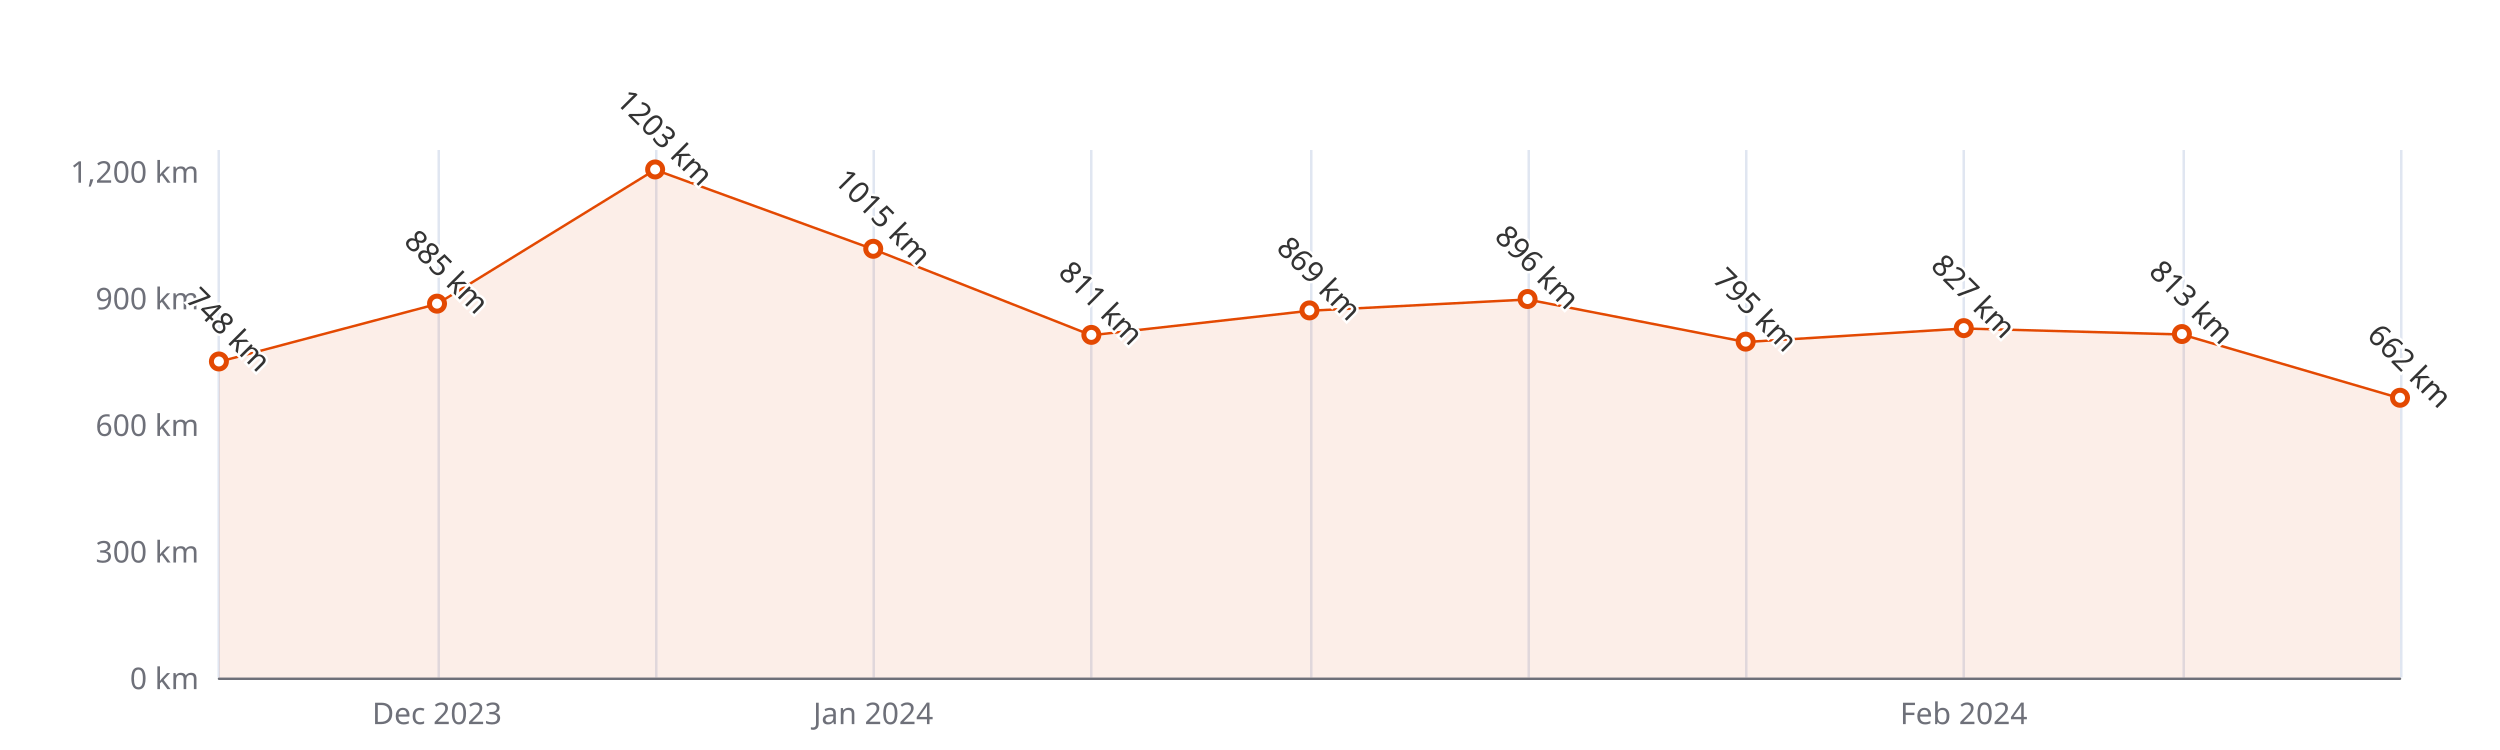
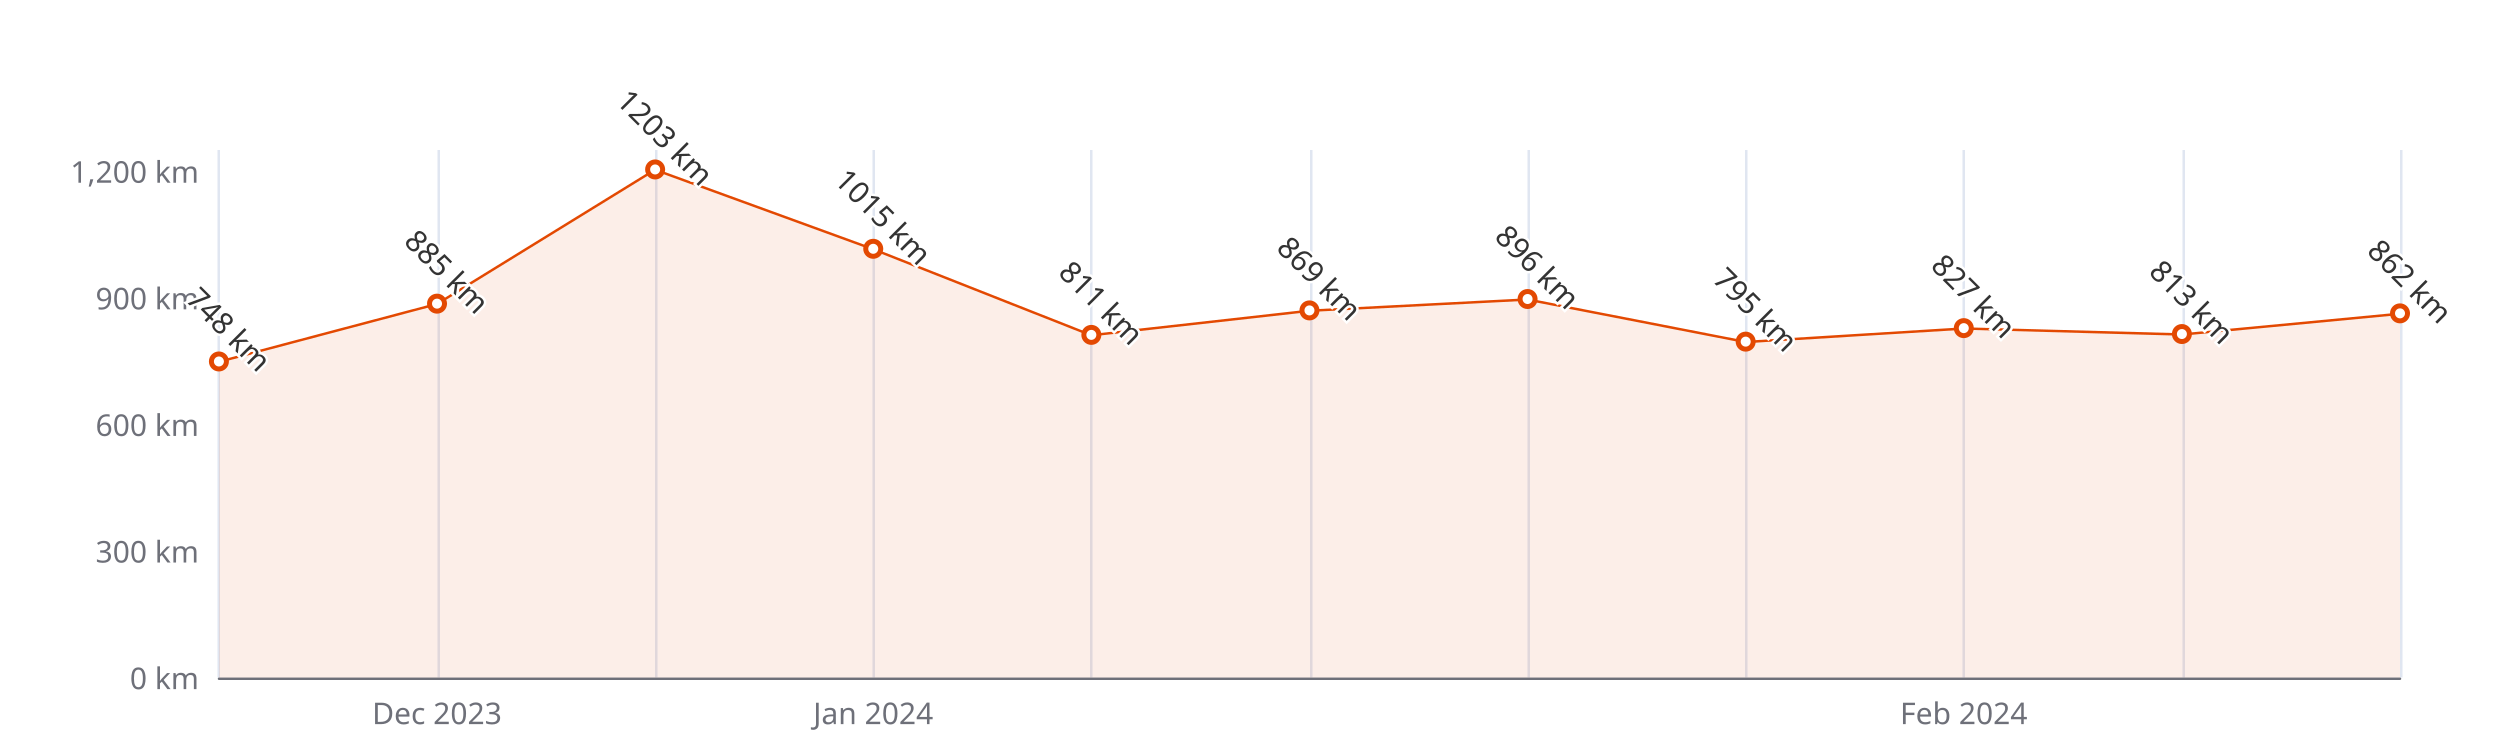
<svg xmlns="http://www.w3.org/2000/svg" width="1000" height="300" version="1.1" baseProfile="full" viewBox="0 0 1000 300">
  <rect width="1000" height="300" x="0" y="0" id="0" fill="#ffffff" />
  <path d="M87.5 60L87.5 271" fill="none" stroke="#E0E6F1" />
  <path d="M175.5 60L175.5 271" fill="none" stroke="#E0E6F1" />
  <path d="M262.5 60L262.5 271" fill="none" stroke="#E0E6F1" />
  <path d="M349.5 60L349.5 271" fill="none" stroke="#E0E6F1" />
  <path d="M436.5 60L436.5 271" fill="none" stroke="#E0E6F1" />
  <path d="M524.5 60L524.5 271" fill="none" stroke="#E0E6F1" />
  <path d="M611.5 60L611.5 271" fill="none" stroke="#E0E6F1" />
  <path d="M698.5 60L698.5 271" fill="none" stroke="#E0E6F1" />
  <path d="M785.5 60L785.5 271" fill="none" stroke="#E0E6F1" />
  <path d="M873.5 60L873.5 271" fill="none" stroke="#E0E6F1" />
  <path d="M960.5 60L960.5 271" fill="none" stroke="#E0E6F1" />
  <path d="M87.6 271.5L960 271.5" fill="none" stroke="#6E7079" stroke-linecap="round" />
  <text dominant-baseline="central" text-anchor="end" style="font-size:12px;font-family:sans-serif;" xml:space="preserve" transform="translate(79.56 271)" fill="#6E7079">0 km</text>
  <text dominant-baseline="central" text-anchor="end" style="font-size:12px;font-family:sans-serif;" xml:space="preserve" transform="translate(79.56 220.36)" fill="#6E7079">300 km</text>
  <text dominant-baseline="central" text-anchor="end" style="font-size:12px;font-family:sans-serif;" xml:space="preserve" transform="translate(79.56 169.72)" fill="#6E7079">600 km</text>
  <text dominant-baseline="central" text-anchor="end" style="font-size:12px;font-family:sans-serif;" xml:space="preserve" transform="translate(79.56 119.08)" fill="#6E7079">900 km</text>
  <text dominant-baseline="central" text-anchor="end" style="font-size:12px;font-family:sans-serif;" xml:space="preserve" transform="translate(79.56 68.44)" fill="#6E7079">1,200 km</text>
  <text dominant-baseline="central" text-anchor="middle" style="font-size:12px;font-family:sans-serif;" xml:space="preserve" y="6" transform="translate(174.804 279)" fill="#6E7079">Dec 2023</text>
  <text dominant-baseline="central" text-anchor="middle" style="font-size:12px;font-family:sans-serif;" xml:space="preserve" y="6" transform="translate(349.292 279)" fill="#6E7079">Jan 2024</text>
  <text dominant-baseline="central" text-anchor="middle" style="font-size:12px;font-family:sans-serif;" xml:space="preserve" y="6" transform="translate(785.512 279)" fill="#6E7079">Feb 2024</text>
  <g clip-path="url(#zr5-c0)">
-     <path d="M87.6 144.7L174.8 121.6L262 67.9L349.3 99.7L436.5 134.1L523.8 124.3L611 119.8L698.3 136.8L785.5 131.4L872.8 133.8L960 159.3L960 271L872.8 271L785.5 271L698.3 271L611 271L523.8 271L436.5 271L349.3 271L262 271L174.8 271L87.6 271Z" fill="rgb(227,73,2)" fill-opacity="0.09" />
-     <path d="M87.6 144.7L174.8 121.6L262 67.9L349.3 99.7L436.5 134.1L523.8 124.3L611 119.8L698.3 136.8L785.5 131.4L872.8 133.8L960 159.3" fill="none" stroke="#E34902" stroke-linejoin="bevel" />
+     <path d="M87.6 144.7L174.8 121.6L262 67.9L349.3 99.7L436.5 134.1L523.8 124.3L611 119.8L698.3 136.8L785.5 131.4L872.8 133.8L960 125.5L960 271L872.8 271L785.5 271L698.3 271L611 271L523.8 271L436.5 271L349.3 271L262 271L174.8 271L87.6 271Z" fill="rgb(227,73,2)" fill-opacity="0.09" />
+     <path d="M87.6 144.7L174.8 121.6L262 67.9L349.3 99.7L436.5 134.1L523.8 124.3L611 119.8L698.3 136.8L785.5 131.4L872.8 133.8L960 125.5" fill="none" stroke="#E34902" stroke-linejoin="bevel" />
  </g>
  <path d="M1 0A1 1 0 1 1 1 -0.1A1 1 0 0 1 1 0" transform="matrix(3,0,0,3,87.56,144.7376)" fill="#fff" stroke="#E34902" stroke-width="0.667" />
  <path d="M1 0A1 1 0 1 1 1 -0.1A1 1 0 0 1 1 0" transform="matrix(3,0,0,3,174.804,121.612)" fill="#fff" stroke="#E34902" stroke-width="0.667" />
  <path d="M1 0A1 1 0 1 1 1 -0.1A1 1 0 0 1 1 0" transform="matrix(3,0,0,3,262.048,67.9336)" fill="#fff" stroke="#E34902" stroke-width="0.667" />
  <path d="M1 0A1 1 0 1 1 1 -0.1A1 1 0 0 1 1 0" transform="matrix(3,0,0,3,349.292,99.668)" fill="#fff" stroke="#E34902" stroke-width="0.667" />
  <path d="M1 0A1 1 0 1 1 1 -0.1A1 1 0 0 1 1 0" transform="matrix(3,0,0,3,436.536,134.1032)" fill="#fff" stroke="#E34902" stroke-width="0.667" />
  <path d="M1 0A1 1 0 1 1 1 -0.1A1 1 0 0 1 1 0" transform="matrix(3,0,0,3,523.78,124.3128)" fill="#fff" stroke="#E34902" stroke-width="0.667" />
  <path d="M1 0A1 1 0 1 1 1 -0.1A1 1 0 0 1 1 0" transform="matrix(3,0,0,3,611.024,119.7552)" fill="#fff" stroke="#E34902" stroke-width="0.667" />
  <path d="M1 0A1 1 0 1 1 1 -0.1A1 1 0 0 1 1 0" transform="matrix(3,0,0,3,698.268,136.804)" fill="#fff" stroke="#E34902" stroke-width="0.667" />
  <path d="M1 0A1 1 0 1 1 1 -0.1A1 1 0 0 1 1 0" transform="matrix(3,0,0,3,785.512,131.4024)" fill="#fff" stroke="#E34902" stroke-width="0.667" />
  <path d="M1 0A1 1 0 1 1 1 -0.1A1 1 0 0 1 1 0" transform="matrix(3,0,0,3,872.756,133.7656)" fill="#fff" stroke="#E34902" stroke-width="0.667" />
-   <path d="M1 0A1 1 0 1 1 1 -0.1A1 1 0 0 1 1 0" transform="matrix(3,0,0,3,960,159.2544)" fill="#fff" stroke="#E34902" stroke-width="0.667" />
+   <path d="M1 0A1 1 0 1 1 1 -0.1A1 1 0 0 1 1 0" transform="matrix(3,0,0,3,960,125.4944)" fill="#fff" stroke="#E34902" stroke-width="0.667" />
  <text dominant-baseline="central" text-anchor="middle" style="font-size:12px;font-family:sans-serif;" xml:space="preserve" y="-6" transform="matrix(0.707,0.707,-0.707,0.707,87.56,135.7376)" fill="#333" stroke="rgb(255,255,255)" stroke-width="2" paint-order="stroke" stroke-miterlimit="2">748 km</text>
  <text dominant-baseline="central" text-anchor="middle" style="font-size:12px;font-family:sans-serif;" xml:space="preserve" y="-6" transform="matrix(0.707,0.707,-0.707,0.707,174.804,112.612)" fill="#333" stroke="rgb(255,255,255)" stroke-width="2" paint-order="stroke" stroke-miterlimit="2">885 km</text>
  <text dominant-baseline="central" text-anchor="middle" style="font-size:12px;font-family:sans-serif;" xml:space="preserve" y="-6" transform="matrix(0.707,0.707,-0.707,0.707,262.048,58.9336)" fill="#333" stroke="rgb(255,255,255)" stroke-width="2" paint-order="stroke" stroke-miterlimit="2">1203 km</text>
  <text dominant-baseline="central" text-anchor="middle" style="font-size:12px;font-family:sans-serif;" xml:space="preserve" y="-6" transform="matrix(0.707,0.707,-0.707,0.707,349.292,90.668)" fill="#333" stroke="rgb(255,255,255)" stroke-width="2" paint-order="stroke" stroke-miterlimit="2">1015 km</text>
  <text dominant-baseline="central" text-anchor="middle" style="font-size:12px;font-family:sans-serif;" xml:space="preserve" y="-6" transform="matrix(0.707,0.707,-0.707,0.707,436.536,125.1032)" fill="#333" stroke="rgb(255,255,255)" stroke-width="2" paint-order="stroke" stroke-miterlimit="2">811 km</text>
  <text dominant-baseline="central" text-anchor="middle" style="font-size:12px;font-family:sans-serif;" xml:space="preserve" y="-6" transform="matrix(0.707,0.707,-0.707,0.707,523.78,115.3128)" fill="#333" stroke="rgb(255,255,255)" stroke-width="2" paint-order="stroke" stroke-miterlimit="2">869 km</text>
  <text dominant-baseline="central" text-anchor="middle" style="font-size:12px;font-family:sans-serif;" xml:space="preserve" y="-6" transform="matrix(0.707,0.707,-0.707,0.707,611.024,110.7552)" fill="#333" stroke="rgb(255,255,255)" stroke-width="2" paint-order="stroke" stroke-miterlimit="2">896 km</text>
  <text dominant-baseline="central" text-anchor="middle" style="font-size:12px;font-family:sans-serif;" xml:space="preserve" y="-6" transform="matrix(0.707,0.707,-0.707,0.707,698.268,127.804)" fill="#333" stroke="rgb(255,255,255)" stroke-width="2" paint-order="stroke" stroke-miterlimit="2">795 km</text>
  <text dominant-baseline="central" text-anchor="middle" style="font-size:12px;font-family:sans-serif;" xml:space="preserve" y="-6" transform="matrix(0.707,0.707,-0.707,0.707,785.512,122.4024)" fill="#333" stroke="rgb(255,255,255)" stroke-width="2" paint-order="stroke" stroke-miterlimit="2">827 km</text>
  <text dominant-baseline="central" text-anchor="middle" style="font-size:12px;font-family:sans-serif;" xml:space="preserve" y="-6" transform="matrix(0.707,0.707,-0.707,0.707,872.756,124.7656)" fill="#333" stroke="rgb(255,255,255)" stroke-width="2" paint-order="stroke" stroke-miterlimit="2">813 km</text>
-   <text dominant-baseline="central" text-anchor="middle" style="font-size:12px;font-family:sans-serif;" xml:space="preserve" y="-6" transform="matrix(0.707,0.707,-0.707,0.707,960,150.2544)" fill="#333" stroke="rgb(255,255,255)" stroke-width="2" paint-order="stroke" stroke-miterlimit="2">662 km</text>
+   <text dominant-baseline="central" text-anchor="middle" style="font-size:12px;font-family:sans-serif;" xml:space="preserve" y="-6" transform="matrix(0.707,0.707,-0.707,0.707,960,116.4944)" fill="#333" stroke="rgb(255,255,255)" stroke-width="2" paint-order="stroke" stroke-miterlimit="2">862 km</text>
  <defs>
    <clipPath id="zr5-c0">
      <path d="M87 59.5l873 0l0 212l-873 0Z" fill="#000" />
    </clipPath>
  </defs>
</svg>
